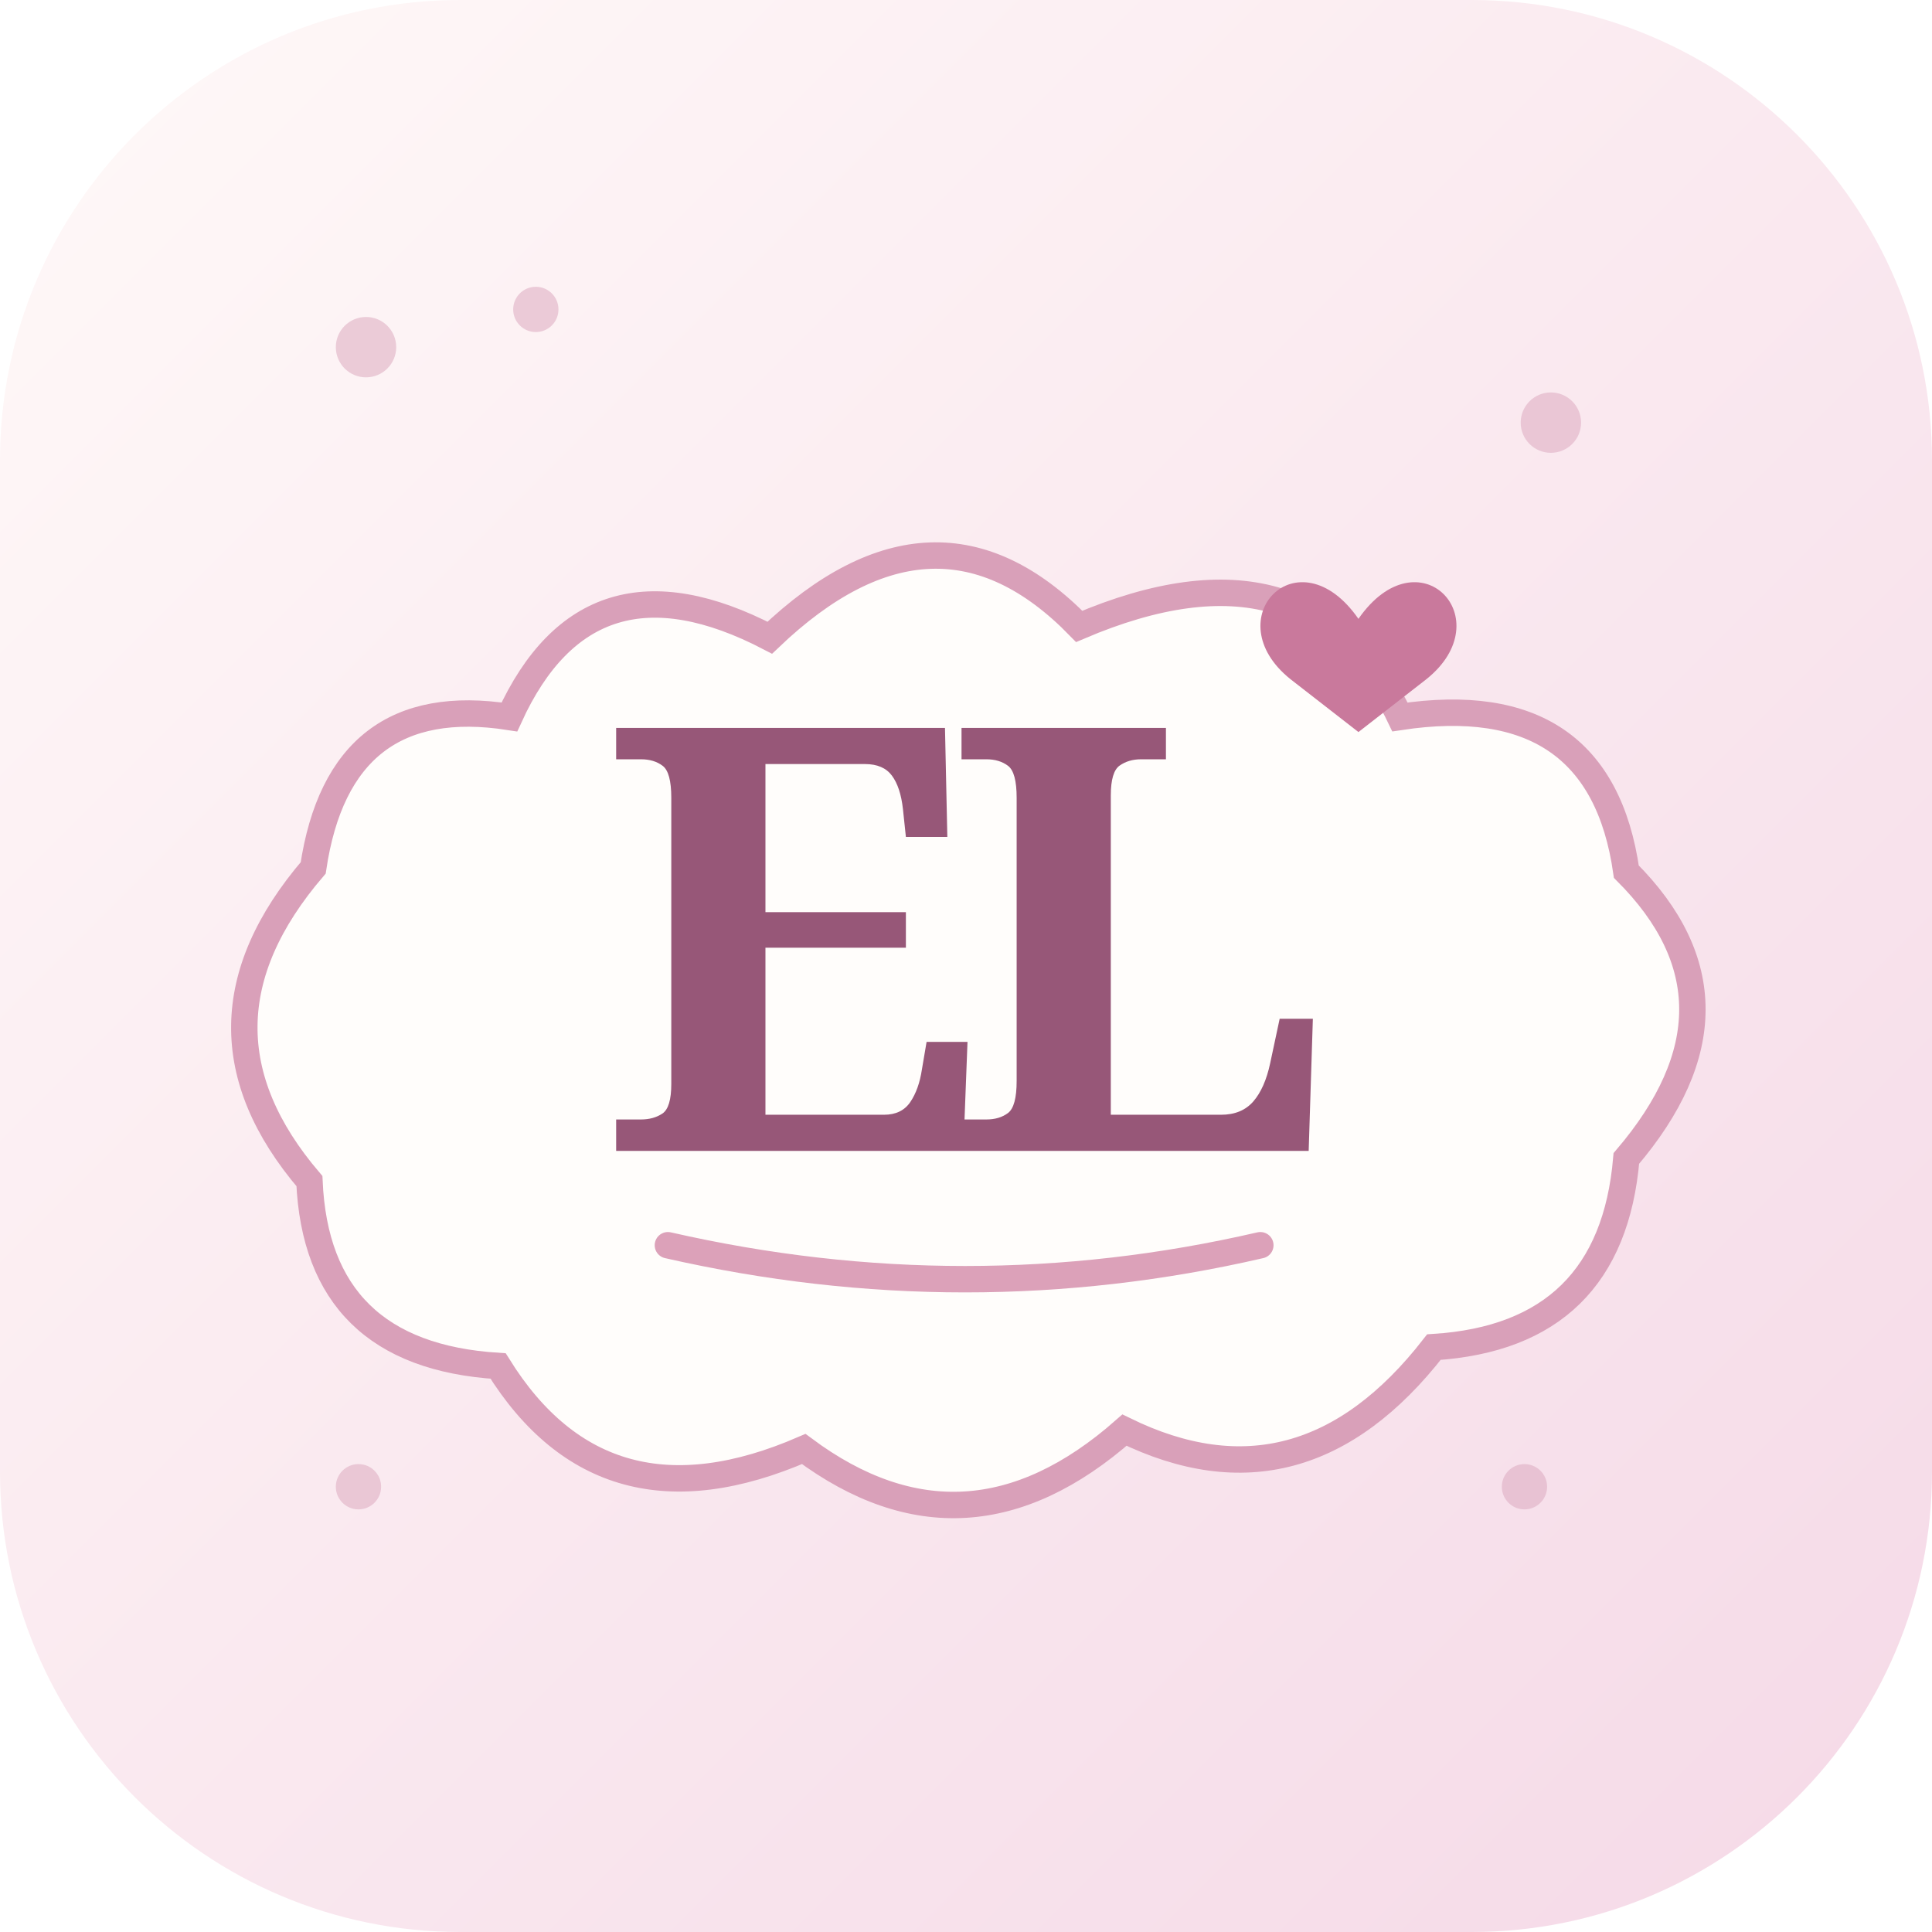
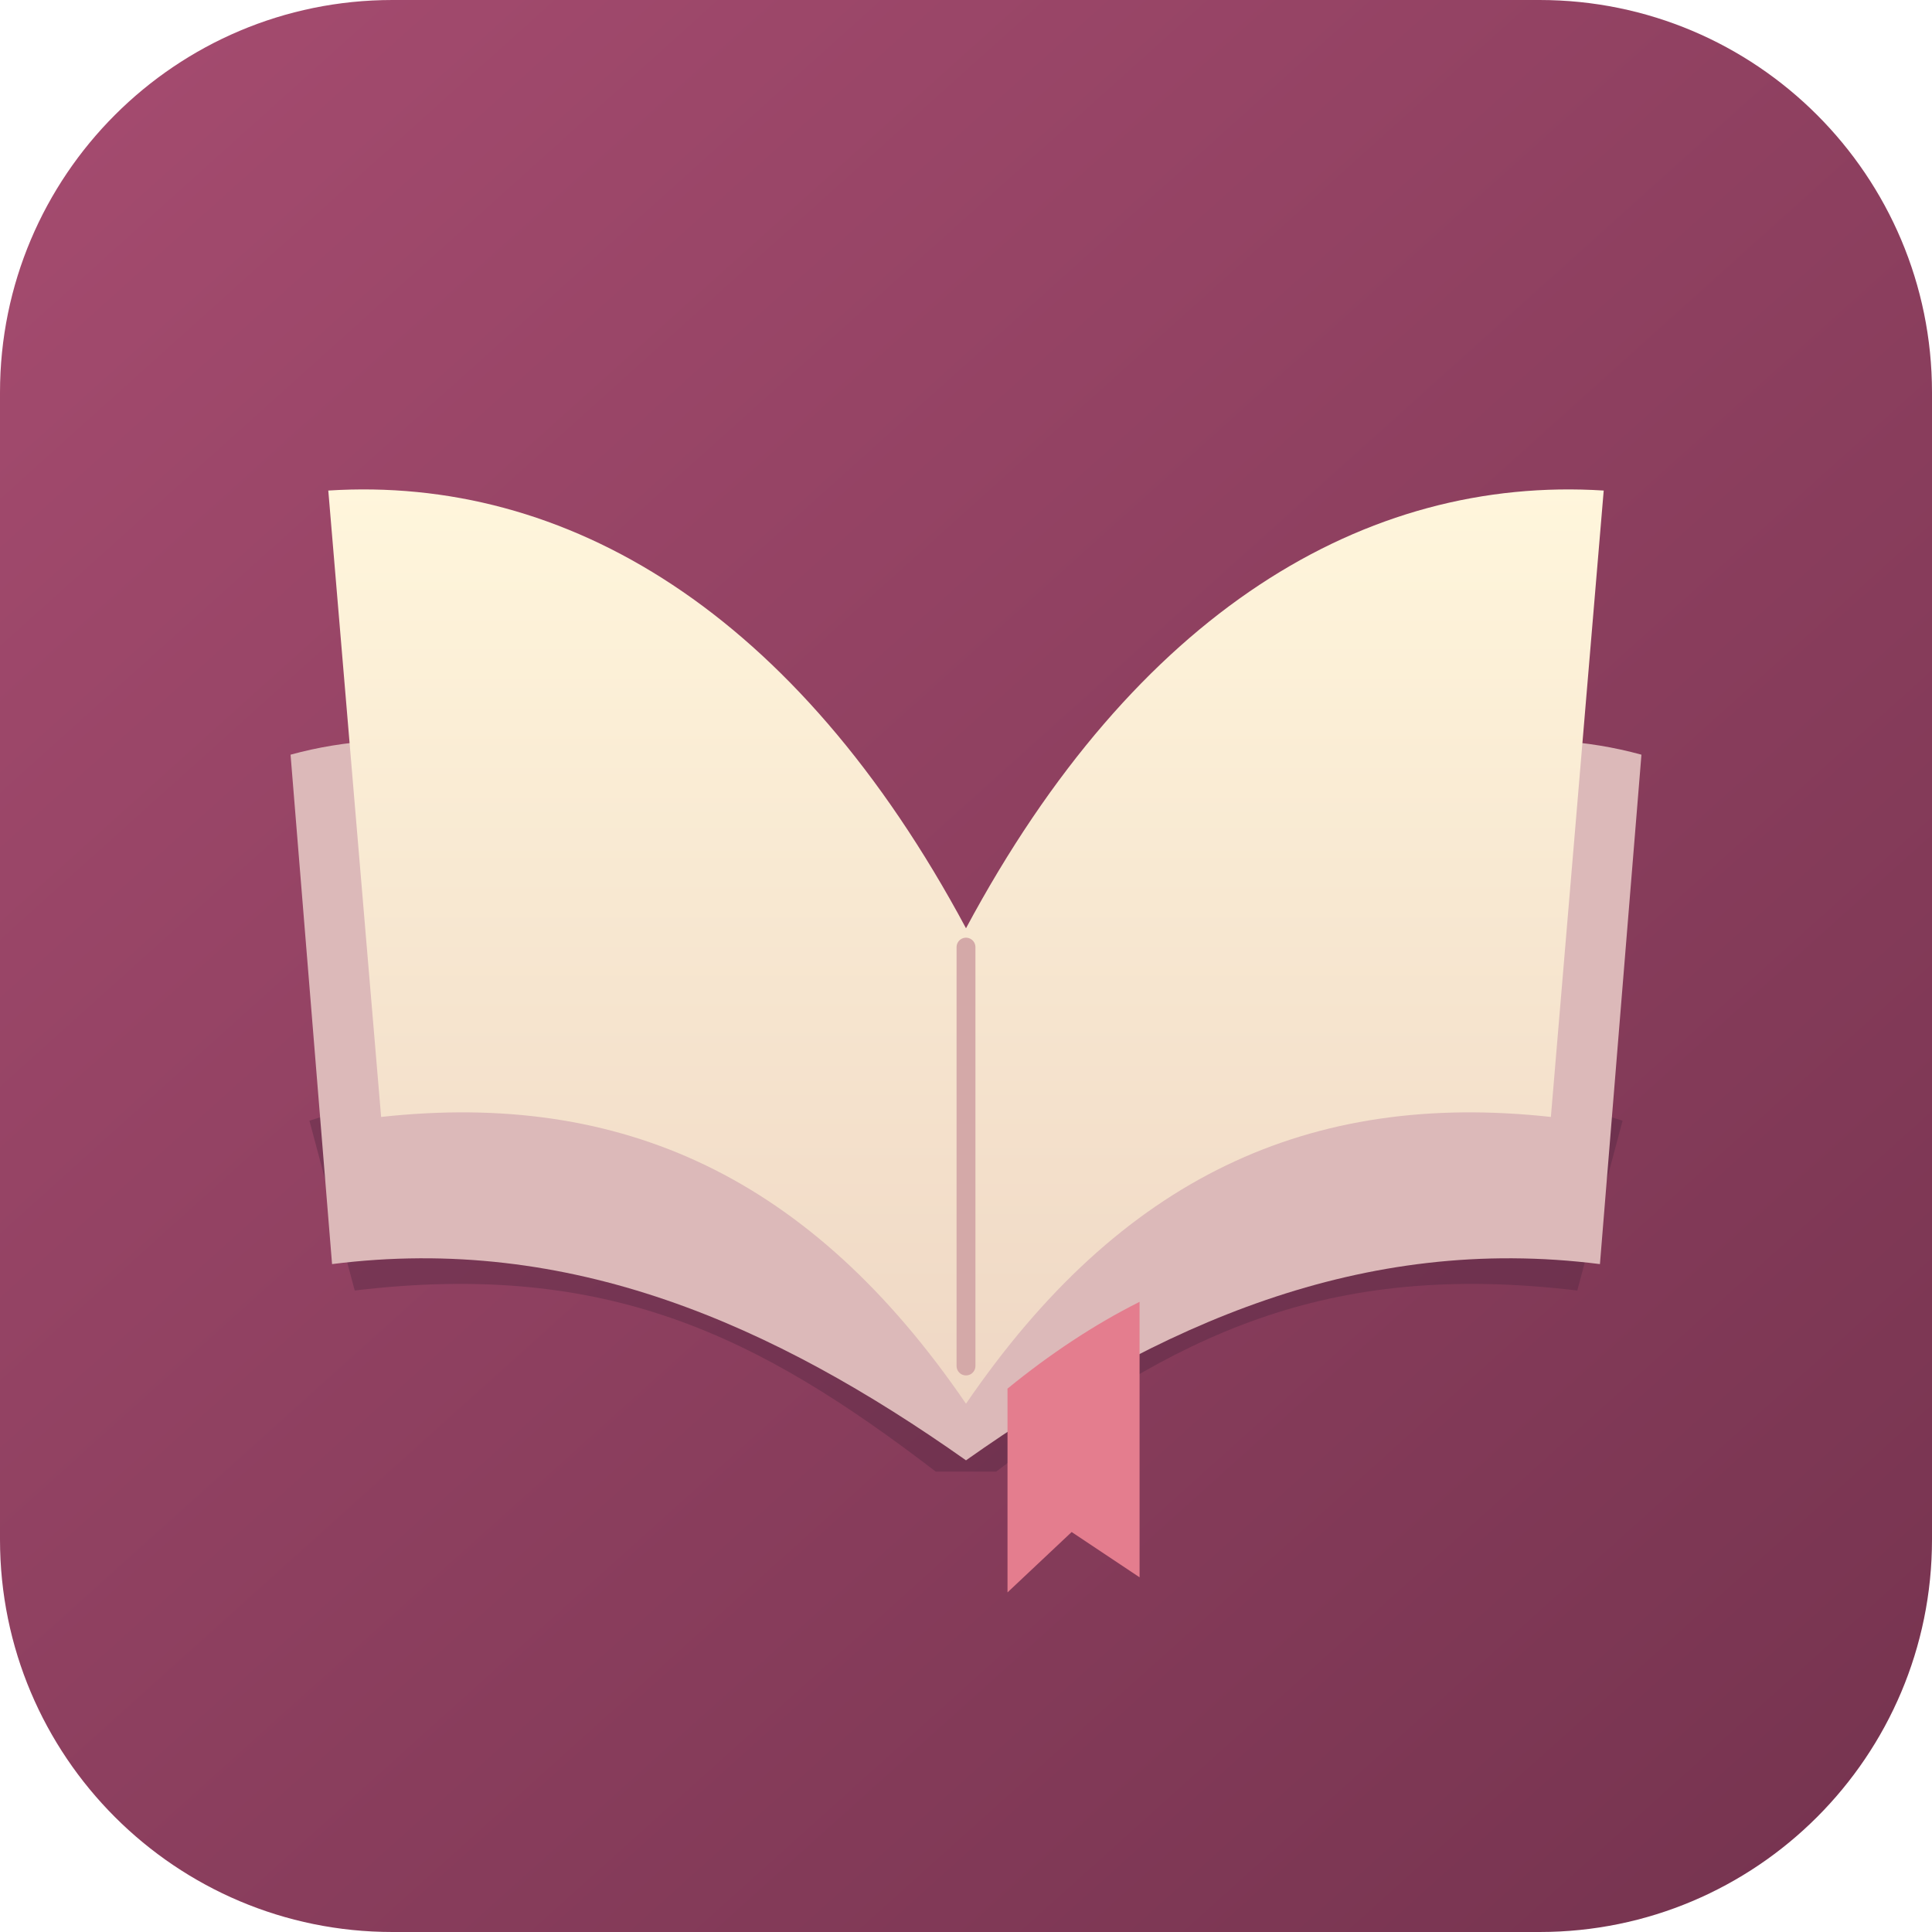
- <svg xmlns="http://www.w3.org/2000/svg" viewBox="0 0 512 512">
+ <svg xmlns="http://www.w3.org/2000/svg" viewBox="0 0 512 512" role="img" aria-label="Entre les lignes">
  <defs>
-     <linearGradient id="paper" x1="0" x2="1" y1="0" y2="1">
-       <stop stop-color="#fff9f8" />
-       <stop offset="1" stop-color="#f5d9e7" />
+     <linearGradient id="rose" x2=".9" y2="1">
+       <stop stop-color="#a64c70" />
+       <stop offset="1" stop-color="#773450" />
+     </linearGradient>
+     <linearGradient id="paper" x2="0" y2="1">
+       <stop stop-color="#fff6dc" />
+       <stop offset="1" stop-color="#efd7c4" />
    </linearGradient>
  </defs>
-   <rect width="512" height="512" rx="122" fill="url(#paper)" />
-   <g fill="#dca9c0" opacity=".55">
-     <circle cx="97" cy="92" r="8" />
-     <circle cx="142" cy="82" r="6" />
-     <circle cx="411" cy="112" r="8" />
-     <circle cx="404" cy="394" r="6" />
-     <circle cx="95" cy="394" r="6" />
-   </g>
-   <path d="M83 230Q90 183 135 190Q156 144 204 169Q248 127 286 166Q347 140 371 190Q424 182 431 231Q466 266 431 307Q427 354 380 357Q345 402 298 379Q256 416 213 384Q160 407 132 362Q84 359 82 313Q47 272 83 230Z" fill="#fffdfb" stroke="#d9a0b9" stroke-width="7" />
-   <text x="256" y="305" text-anchor="middle" font-family="Georgia,serif" font-size="157" font-weight="bold" fill="#975778" letter-spacing="-11">EL</text>
-   <path d="M177 330Q256 348 334 330" fill="none" stroke="#dca1b9" stroke-width="7" stroke-linecap="round" />
-   <path d="M360 164c-16-23-38 0-18 16l18 14 18-14c20-16-2-39-18-16Z" fill="#c9799c" />
+   <rect width="512" height="512" rx="104" fill="url(#rose)" />
+   <path d="M82 297c58-19 120-1 174 63 54-64 116-82 174-63l-12 45c-67-8-107 12-154 48h-16c-47-36-87-56-154-48z" fill="#4f263f" opacity=".38" />
+   <path d="M77 200c58-16 133 18 179 90 46-72 121-106 179-90l-11 135c-63-8-117 16-168 52-51-36-105-60-168-52z" fill="#dcb9b9" />
+   <path d="M87 130c63-4 124 32 169 116 45-84 106-120 169-116l-14 166c-64-7-114 16-155 76-41-60-91-83-155-76z" fill="url(#paper)" />
+   <path d="M256 251v111" fill="none" stroke="#d4a9a8" stroke-width="5" stroke-linecap="round" />
+   <path d="M267 368c11-9 23-17 35-23v73l-18-12-17 16z" fill="#e47d8e" />
</svg>
